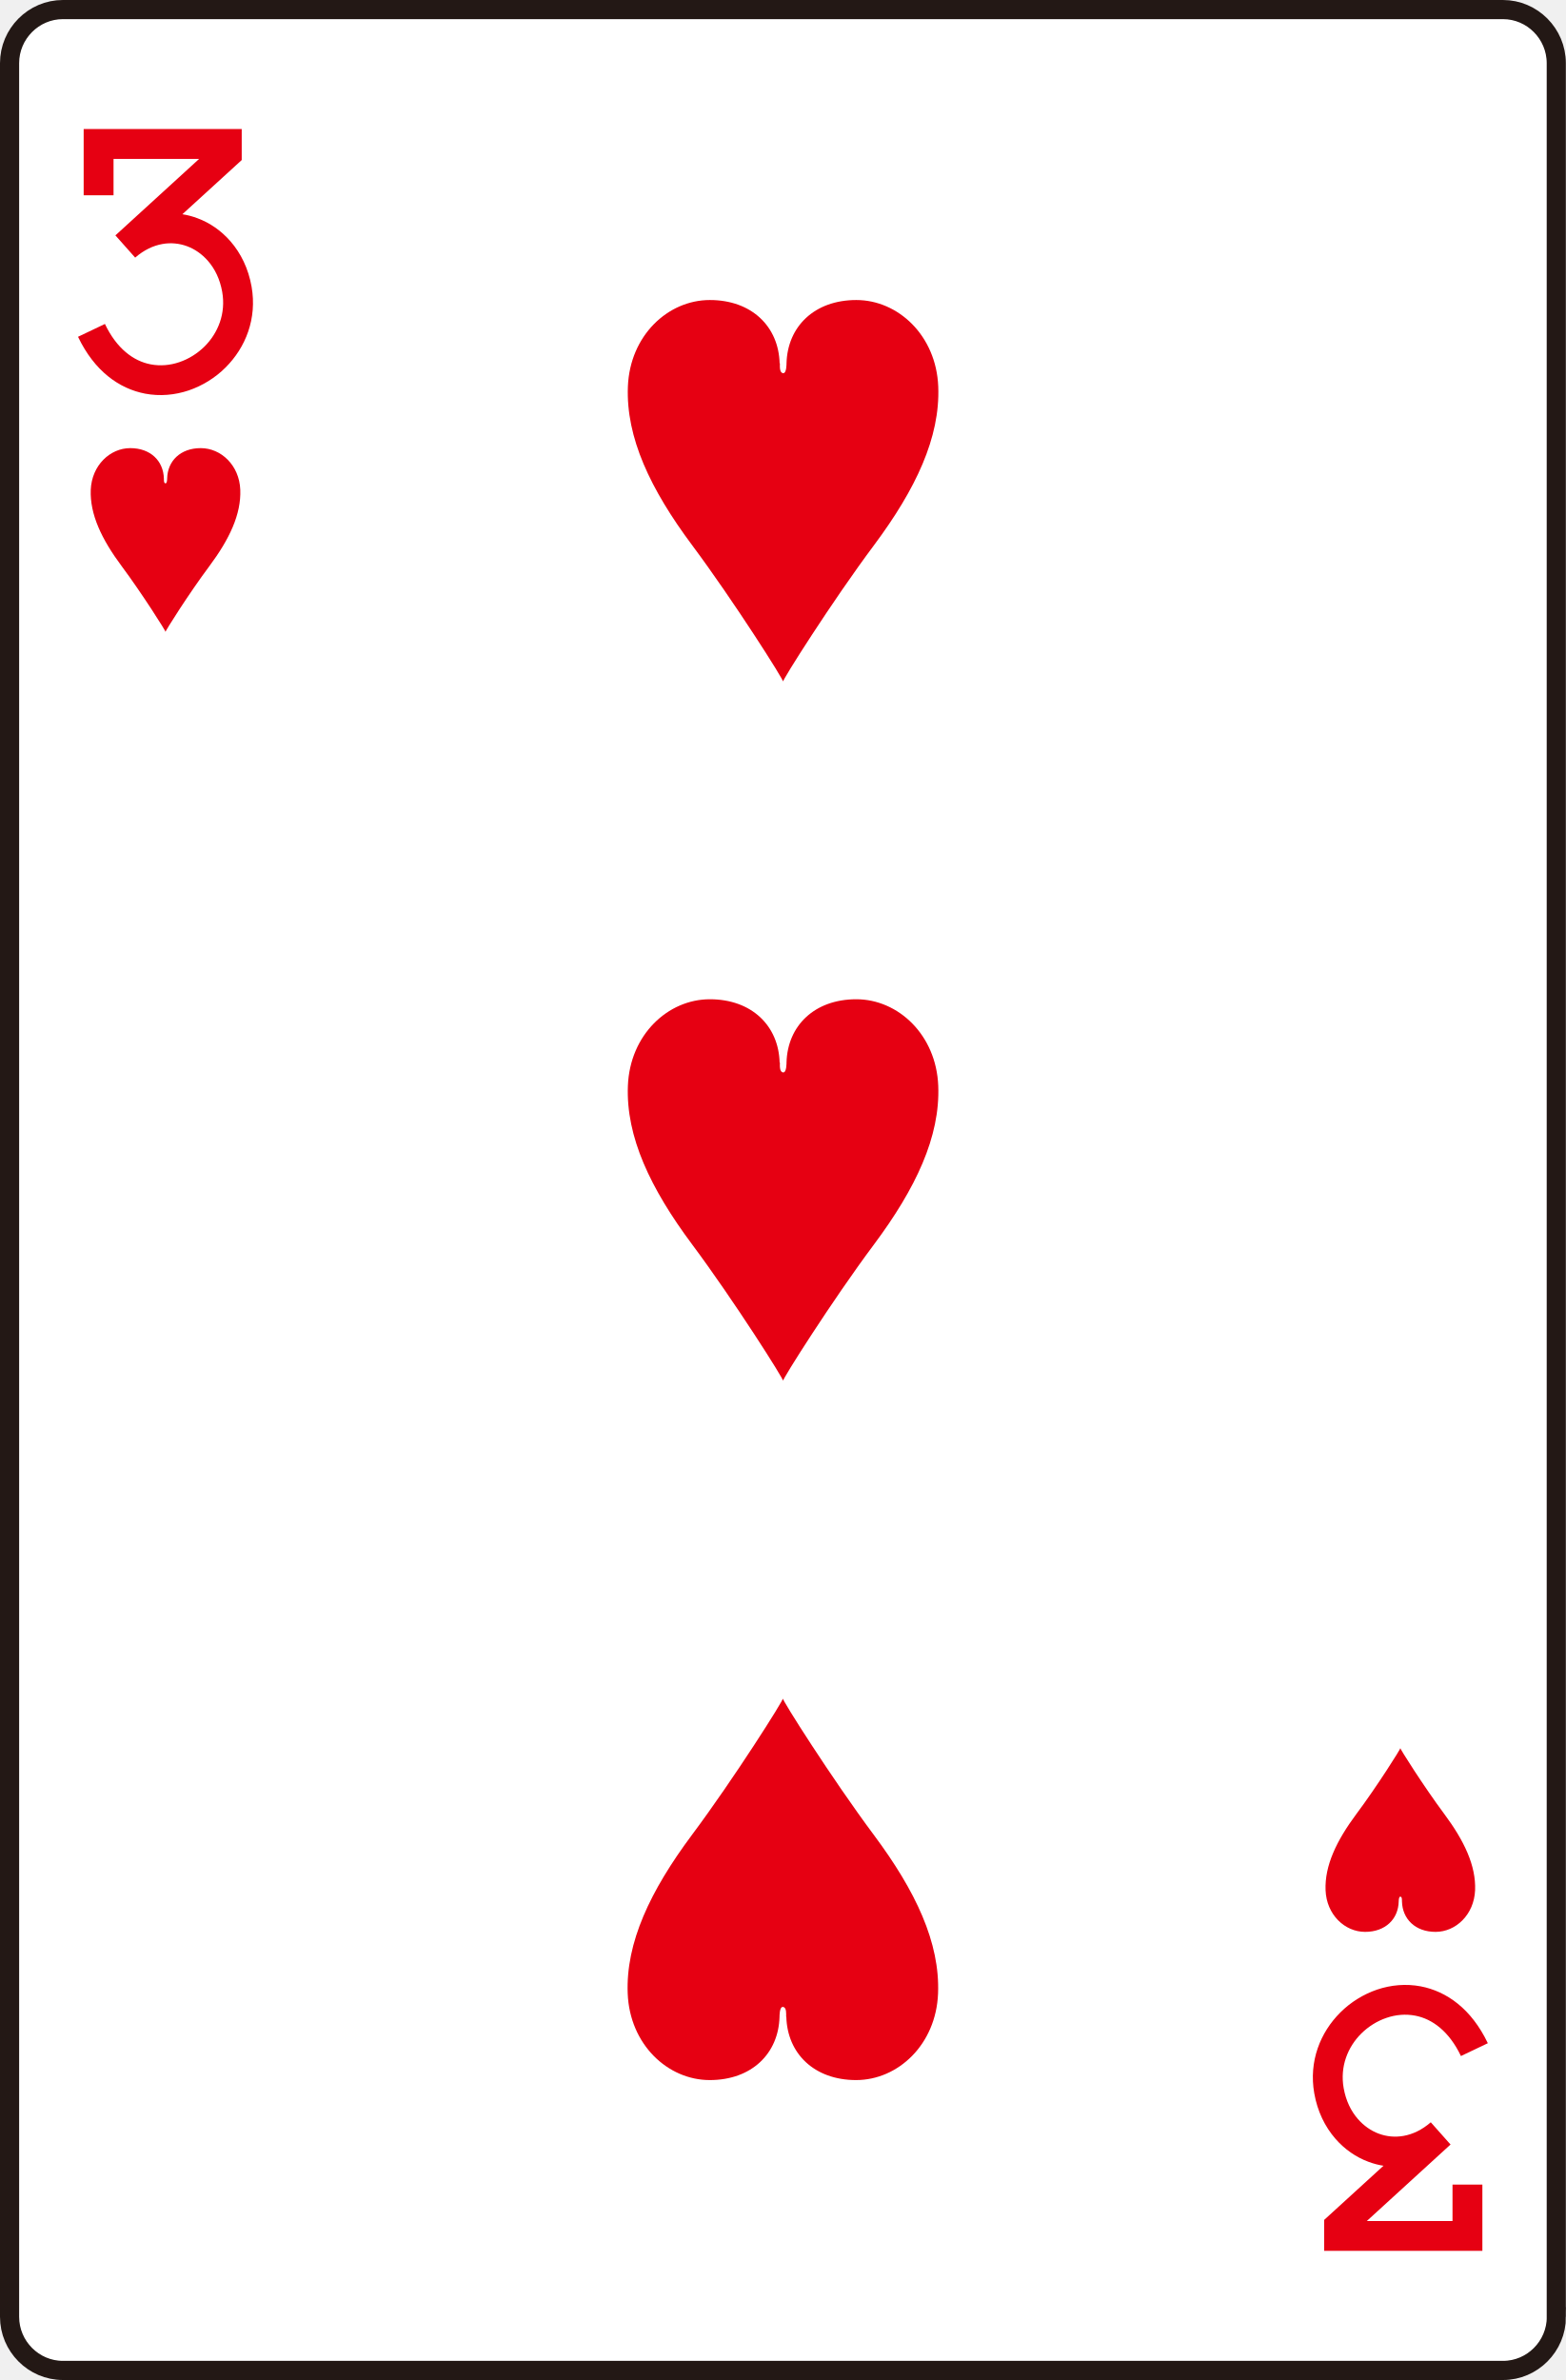
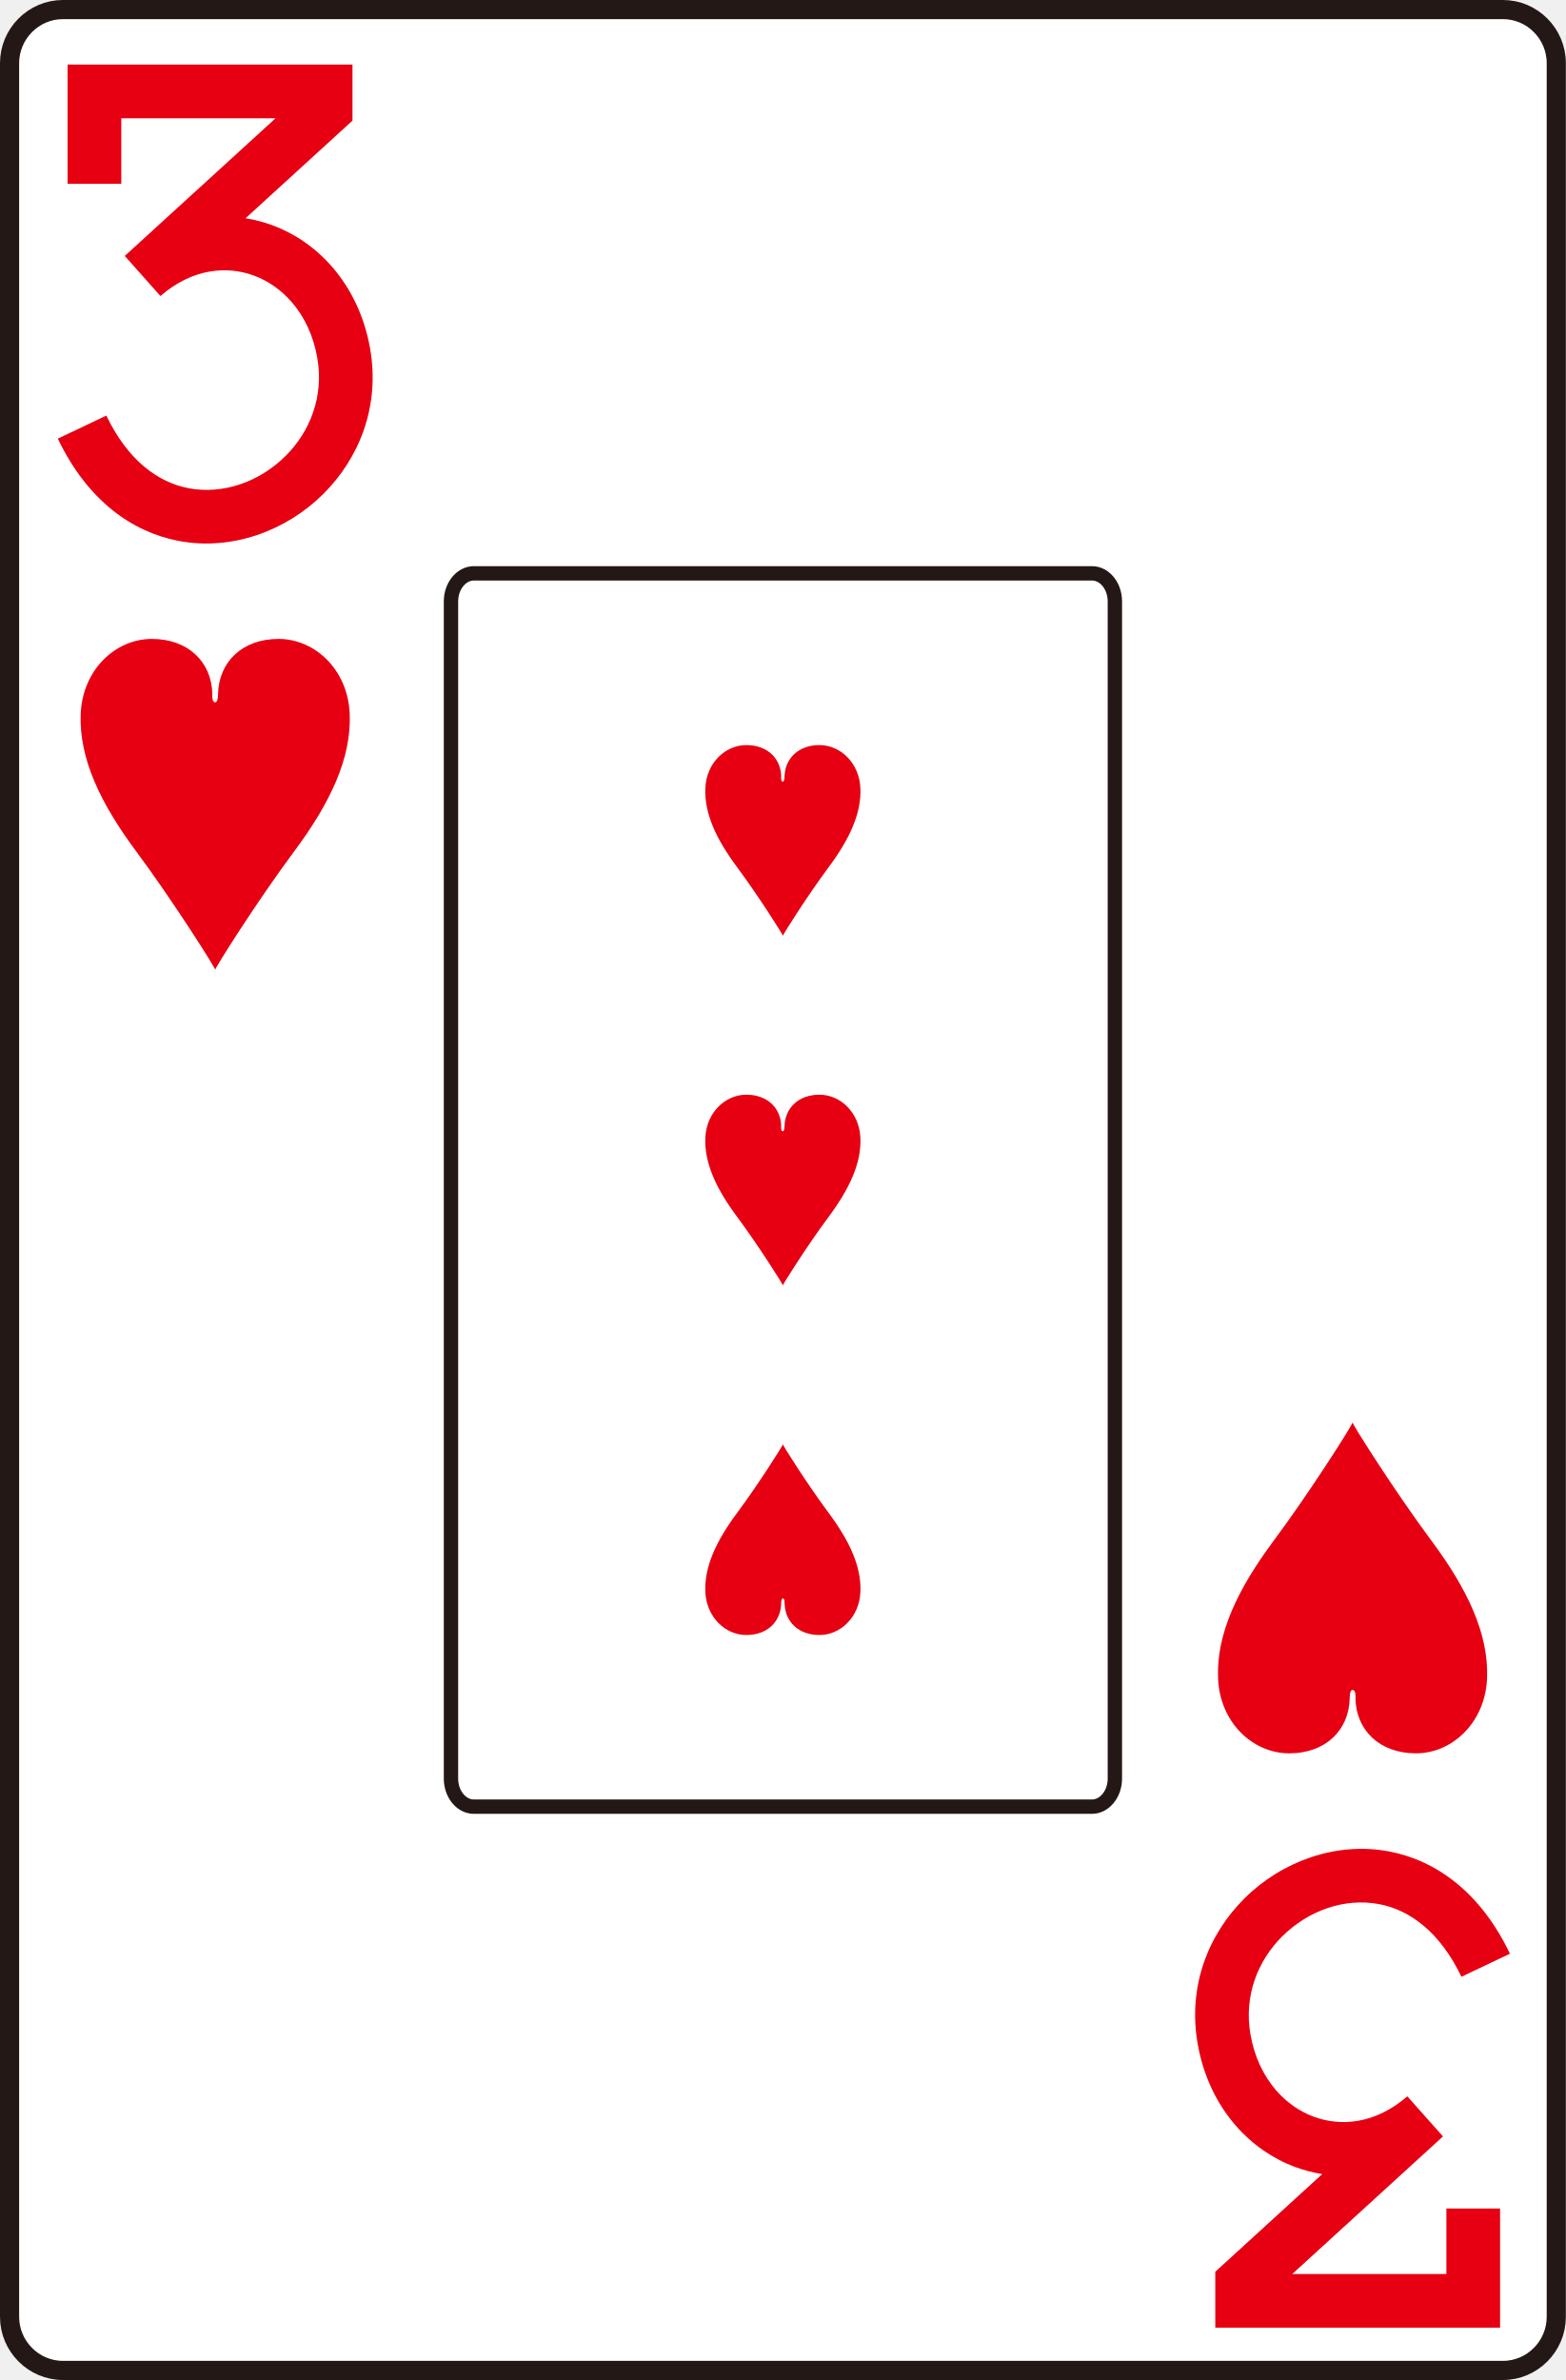
<svg xmlns="http://www.w3.org/2000/svg" id="_图层_2" data-name="图层 2" viewBox="0 0 163.58 248.61">
  <g id="_图层_1-2" data-name="图层 1">
-     <g>
-       <path d="m162.58,242.01c0,3.08-2.51,5.6-5.57,5.6H6.57c-3.06,0-5.57-2.52-5.57-5.6V6.6C1,3.52,3.51,1,6.57,1h150.43c3.06,0,5.57,2.52,5.57,5.6v235.41Z" style="fill: #fff; fill-rule: evenodd; stroke: #231815; stroke-miterlimit: 22.93; stroke-width: 2px;" />
-       <g>
-         <g>
-           <path d="m25.25,13.47v3.25l-6.2,5.66c.53.08,1.05.22,1.56.41,1.31.48,2.5,1.31,3.46,2.41,1.09,1.25,1.88,2.86,2.21,4.74.59,3.35-.63,6.37-2.72,8.45-1.08,1.08-2.41,1.9-3.84,2.39-1.45.49-3.02.63-4.56.34-2.7-.52-5.29-2.34-7.01-5.94l2.81-1.34c1.23,2.58,2.99,3.88,4.78,4.22,1,.19,2.03.1,2.99-.23.98-.33,1.89-.9,2.64-1.64,1.41-1.41,2.24-3.44,1.84-5.71-.23-1.3-.76-2.4-1.49-3.23-.62-.71-1.37-1.23-2.18-1.53-.81-.3-1.7-.39-2.58-.23-.96.17-1.93.63-2.84,1.42l-2.07-2.33.03-.02h0s.03-.03.05-.04l8.67-7.92h-8.94v3.8h-3.12v-6.92h16.53Z" style="fill: #e60012; stroke-width: 0px;" />
-           <path d="m17.12,49.99c-.05-1.85-1.4-3.18-3.51-3.18s-4.02,1.79-4.13,4.35c-.1,2.56,1.13,5.16,3.23,7.98,2.1,2.82,4.67,6.87,4.58,6.87s2.47-4.05,4.58-6.87c2.1-2.82,3.33-5.42,3.23-7.98-.1-2.56-2.01-4.35-4.13-4.35s-3.47,1.34-3.51,3.18c0,0,0,.51-.17.5-.2-.01-.16-.37-.17-.5Z" style="fill: #e60012; fill-rule: evenodd; stroke-width: 0px;" />
-         </g>
-         <g>
-           <path d="m138.32,235.14v-3.25l6.2-5.66c-.53-.08-1.05-.22-1.56-.41-1.31-.48-2.5-1.31-3.46-2.41-1.09-1.25-1.88-2.86-2.21-4.74-.59-3.35.63-6.37,2.72-8.45,1.08-1.08,2.41-1.9,3.84-2.39,1.45-.49,3.02-.63,4.56-.34,2.7.52,5.29,2.34,7.01,5.94l-2.81,1.34c-1.23-2.58-2.99-3.88-4.78-4.22-1-.19-2.03-.1-2.99.23-.98.33-1.89.9-2.64,1.64-1.41,1.4-2.24,3.44-1.84,5.7.23,1.3.76,2.4,1.49,3.23.62.71,1.37,1.23,2.18,1.53.81.3,1.7.39,2.59.23.96-.17,1.93-.63,2.84-1.42l2.07,2.33-.03.02h0s-.03.03-.05.04l-8.67,7.92h8.95v-3.8h3.12v6.92h-16.53Z" style="fill: #e60012; stroke-width: 0px;" />
-           <path d="m146.45,198.62c.05,1.85,1.4,3.18,3.51,3.18s4.02-1.79,4.13-4.35c.1-2.56-1.13-5.16-3.23-7.98-2.1-2.82-4.67-6.87-4.58-6.87s-2.47,4.05-4.58,6.87c-2.1,2.82-3.33,5.42-3.23,7.98.1,2.56,2.01,4.35,4.13,4.35s3.47-1.34,3.51-3.18c0,0,0-.51.17-.5.2.01.16.37.17.5Z" style="fill: #e60012; fill-rule: evenodd; stroke-width: 0px;" />
-         </g>
-         <path d="m82.14,210.67c.1,3.83,2.91,6.61,7.29,6.61s8.35-3.71,8.56-9.04c.21-5.32-2.34-10.71-6.71-16.57-4.36-5.85-9.69-14.26-9.5-14.26s-5.13,8.41-9.5,14.26c-4.36,5.85-6.92,11.25-6.71,16.57.21,5.32,4.18,9.04,8.57,9.04s7.19-2.78,7.29-6.61c0,0-.02-1.06.35-1.03.41.03.34.77.34,1.03h0Zm-.7-172.72c-.1-3.83-2.91-6.61-7.29-6.61s-8.35,3.71-8.56,9.04c-.21,5.32,2.34,10.71,6.71,16.57,4.36,5.85,9.69,14.26,9.5,14.26s5.13-8.41,9.5-14.26c4.36-5.85,6.92-11.25,6.71-16.57-.21-5.32-4.18-9.04-8.56-9.04s-7.19,2.78-7.29,6.61c0,0,.02,1.06-.35,1.03-.41-.03-.34-.77-.34-1.03h0Zm0,73.04c-.1-3.83-2.91-6.61-7.29-6.61s-8.35,3.71-8.56,9.04c-.21,5.32,2.34,10.71,6.71,16.57,4.36,5.85,9.69,14.26,9.5,14.26s5.13-8.41,9.5-14.26c4.36-5.85,6.92-11.25,6.71-16.57-.21-5.32-4.18-9.04-8.56-9.04s-7.19,2.78-7.29,6.61c0,0,.02,1.06-.35,1.03-.41-.03-.34-.77-.34-1.03Z" style="fill: #e60012; fill-rule: evenodd; stroke-width: 0px;" />
-       </g>
-     </g>
+     <path d="m1,6.6c0-3.08,2.51-5.6,5.57-5.6h150.43c3.06,0,5.57,2.52,5.57,5.6v235.41c0,3.08-2.51,5.6-5.57,5.6H6.57c-3.06,0-5.57-2.52-5.57-5.6V6.6Z" style="fill: #fff; fill-rule: evenodd; stroke: #231815; stroke-miterlimit: 22.93; stroke-width: 2px;" />
+     <path d="m126.95,243.16v-5.86s11.17-10.2,11.17-10.2c-.96-.15-1.9-.4-2.8-.73-2.36-.87-4.51-2.35-6.23-4.33-1.96-2.25-3.38-5.14-3.98-8.54-1.06-6.04,1.13-11.46,4.89-15.2,1.95-1.94,4.34-3.42,6.92-4.29,2.61-.88,5.43-1.14,8.2-.61,4.86.93,9.52,4.22,12.61,10.68l-5.07,2.41c-2.22-4.65-5.38-6.98-8.6-7.59-1.8-.34-3.65-.17-5.37.41-1.76.59-3.4,1.62-4.75,2.96-2.54,2.53-4.03,6.2-3.31,10.27.41,2.34,1.37,4.31,2.68,5.82,1.11,1.27,2.46,2.21,3.93,2.75,1.46.54,3.06.7,4.65.42,1.73-.3,3.48-1.13,5.12-2.55l3.73,4.19-.05.04h0s-.06.05-.09.08l-15.61,14.25h16.1s0-6.84,0-6.84h5.61v12.45h-29.75Z" style="fill: #e60012; stroke-width: 0px;" />
+     <path d="m141.59,177.42c.08,3.32,2.52,5.73,6.32,5.73s7.24-3.22,7.43-7.84c.18-4.62-2.03-9.29-5.81-14.37-3.78-5.08-8.4-12.37-8.24-12.37s-4.45,7.29-8.24,12.37c-3.78,5.08-6,9.75-5.81,14.37.18,4.62,3.63,7.84,7.43,7.84s6.24-2.41,6.32-5.73c0,0-.02-.92.31-.89.35.03.29.67.3.89Z" style="fill: #e60012; fill-rule: evenodd; stroke-width: 0px;" />
+     <path d="m81.96,167.49c.05,1.92,1.45,3.3,3.64,3.3s4.18-1.86,4.28-4.52c.11-2.66-1.17-5.36-3.35-8.28-2.18-2.93-4.84-7.13-4.75-7.13s-2.57,4.2-4.75,7.13c-2.18,2.93-3.46,5.62-3.35,8.28.11,2.66,2.09,4.52,4.28,4.52,2.19,0,3.6-1.39,3.64-3.3,0,0,0-.53.18-.52.2.02.17.39.17.52h0Zm-.35-86.36c-.05-1.92-1.45-3.3-3.65-3.3-2.19,0-4.18,1.86-4.28,4.52-.11,2.66,1.17,5.36,3.35,8.28,2.18,2.93,4.84,7.13,4.75,7.13s2.57-4.2,4.75-7.13c2.18-2.93,3.46-5.62,3.35-8.28-.11-2.66-2.09-4.52-4.28-4.52s-3.6,1.39-3.65,3.3c0,0,0,.53-.18.52-.2-.02-.17-.39-.17-.52h0Zm0,36.52c-.05-1.92-1.45-3.3-3.65-3.3-2.19,0-4.18,1.86-4.28,4.52-.11,2.66,1.17,5.36,3.35,8.28,2.18,2.93,4.84,7.13,4.75,7.13s2.57-4.2,4.75-7.13c2.18-2.93,3.46-5.62,3.35-8.28-.11-2.66-2.09-4.52-4.28-4.52s-3.6,1.39-3.65,3.3c0,0,0,.53-.18.52-.2-.02-.17-.39-.17-.52Z" style="fill: #e60012; fill-rule: evenodd; stroke-width: 0px;" />
+     <path d="m47.11,62.82c0-1.61,1.08-2.93,2.39-2.93h64.57c1.32,0,2.39,1.32,2.39,2.93v122.97c0,1.61-1.08,2.93-2.39,2.93H49.5c-1.32,0-2.39-1.32-2.39-2.93V62.82Z" style="fill: none; fill-rule: evenodd; stroke: #231815; stroke-miterlimit: 22.93; stroke-width: 1.5px;" />
+     <path d="m36.82,6.74v5.86s-11.17,10.2-11.17,10.2c.96.15,1.9.4,2.8.73,2.36.87,4.51,2.35,6.23,4.33,1.96,2.25,3.38,5.14,3.98,8.54,1.06,6.04-1.13,11.46-4.89,15.2-1.95,1.94-4.34,3.42-6.92,4.29-2.61.88-5.43,1.14-8.2.61-4.86-.93-9.52-4.22-12.61-10.68l5.07-2.41c2.22,4.65,5.38,6.98,8.6,7.59,1.8.34,3.65.17,5.37-.41,1.76-.59,3.4-1.62,4.75-2.96,2.54-2.53,4.03-6.2,3.31-10.27-.41-2.34-1.37-4.31-2.68-5.82-1.11-1.27-2.46-2.21-3.93-2.75-1.46-.54-3.06-.7-4.65-.42-1.73.3-3.48,1.13-5.12,2.55l-3.73-4.19.05-.04h0s.06-.05.09-.08l15.61-14.25H12.67s0,6.84,0,6.84h-5.61V6.74h29.75Z" style="fill: #e60012; stroke-width: 0px;" />
+     <path d="m22.18,72.47c-.08-3.32-2.52-5.73-6.32-5.73-3.8,0-7.24,3.22-7.43,7.84-.18,4.62,2.03,9.29,5.81,14.37,3.78,5.08,8.4,12.37,8.24,12.37s4.45-7.29,8.24-12.37c3.78-5.08,6-9.75,5.81-14.37-.18-4.62-3.63-7.84-7.43-7.84s-6.24,2.41-6.32,5.73c0,0,.02.92-.31.89-.35-.03-.29-.67-.3-.89Z" style="fill: #e60012; fill-rule: evenodd; stroke-width: 0px;" />
  </g>
</svg>
